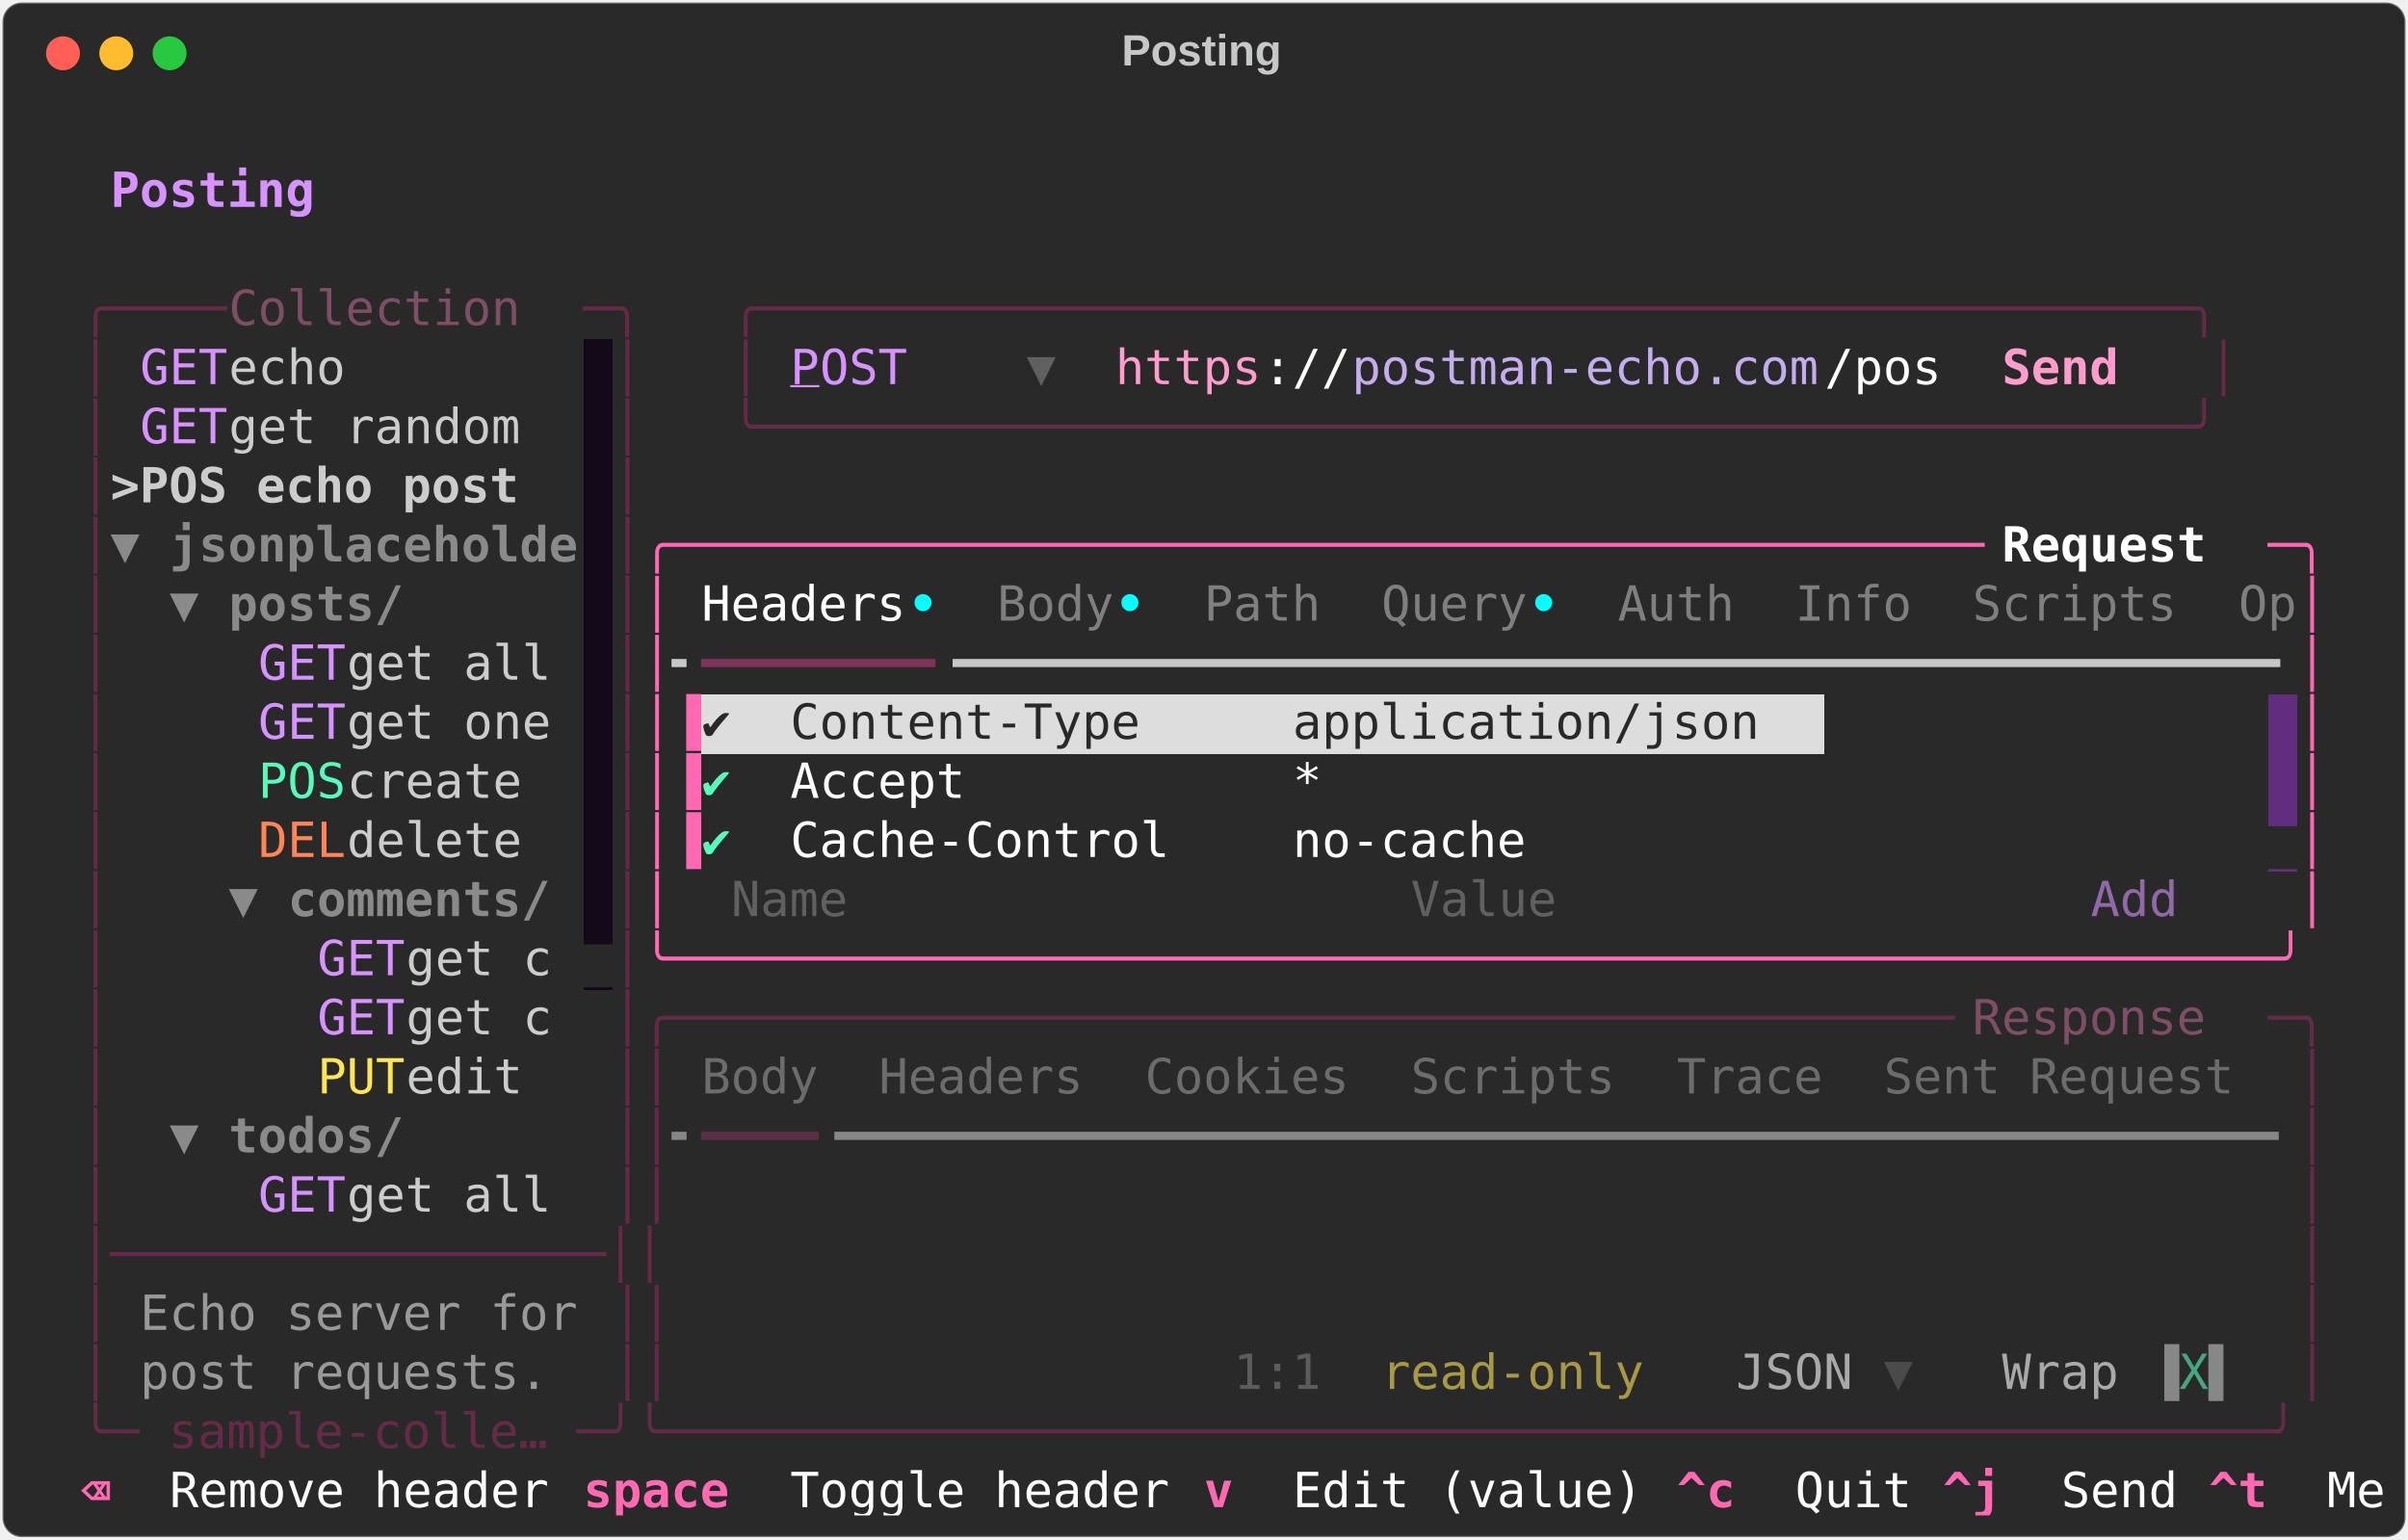
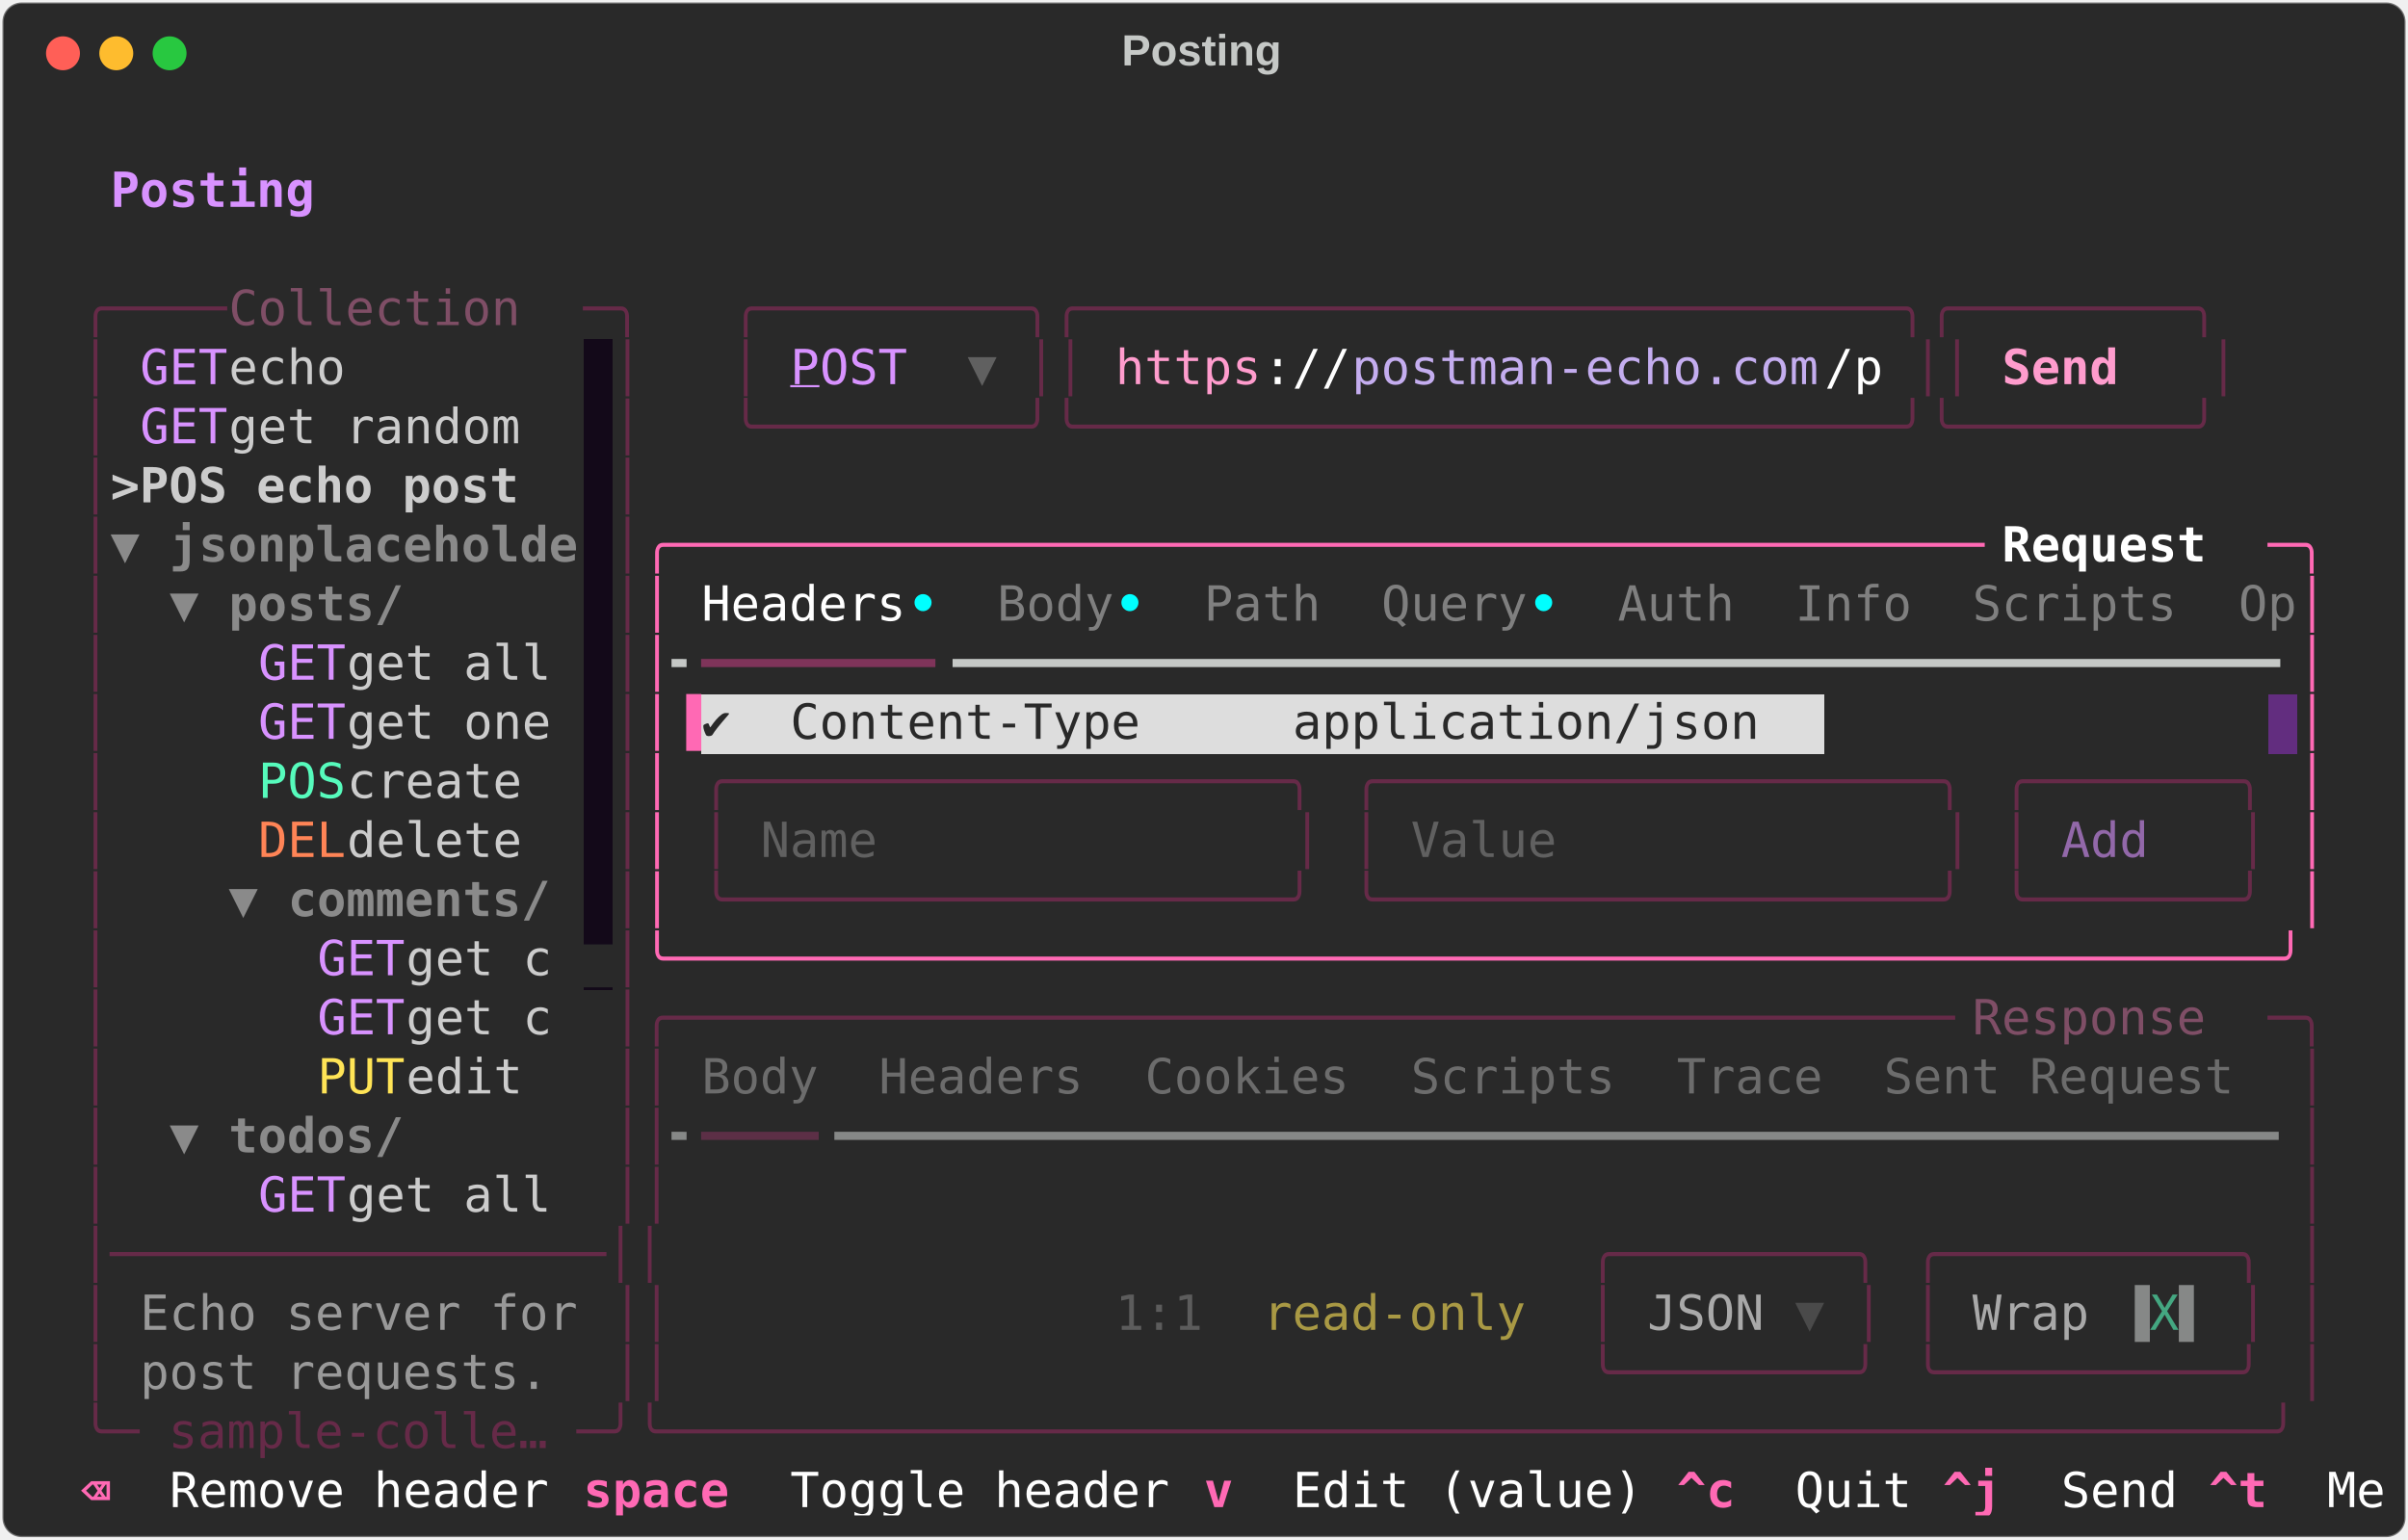
<svg xmlns="http://www.w3.org/2000/svg" class="rich-terminal" viewBox="0 0 994 635.6">
  <style>

    @font-face {
        font-family: "Fira Code";
        src: local("FiraCode-Regular"),
                url("https://cdnjs.cloudflare.com/ajax/libs/firacode/6.2.0/woff2/FiraCode-Regular.woff2") format("woff2"),
                url("https://cdnjs.cloudflare.com/ajax/libs/firacode/6.2.0/woff/FiraCode-Regular.woff") format("woff");
        font-style: normal;
        font-weight: 400;
    }
    @font-face {
        font-family: "Fira Code";
        src: local("FiraCode-Bold"),
                url("https://cdnjs.cloudflare.com/ajax/libs/firacode/6.2.0/woff2/FiraCode-Bold.woff2") format("woff2"),
                url("https://cdnjs.cloudflare.com/ajax/libs/firacode/6.2.0/woff/FiraCode-Bold.woff") format("woff");
        font-style: bold;
        font-weight: 700;
    }

    .terminal-matrix {
        font-family: Fira Code, monospace;
        font-size: 20px;
        line-height: 24.4px;
        font-variant-east-asian: full-width;
    }

    .terminal-title {
        font-size: 18px;
        font-weight: bold;
        font-family: arial;
    }

    .terminal-r1 { fill: #c5c8c6 }
.terminal-r2 { fill: #d892ff;font-weight: bold }
.terminal-r3 { fill: #662a48 }
.terminal-r4 { fill: #7f4e66 }
.terminal-r5 { fill: #cccccc }
.terminal-r6 { fill: #d892ff }
.terminal-r7 { fill: #292929 }
.terminal-r8 { fill: #d892ff;text-decoration: underline; }
.terminal-r9 { fill: #606060 }
.terminal-r10 { fill: #ff9ccd }
.terminal-r11 { fill: #ffffff }
.terminal-r12 { fill: #c4adef }
.terminal-r13 { fill: #ff9ccd;font-weight: bold }
.terminal-r14 { fill: #cccccc;font-weight: bold }
.terminal-r15 { fill: #999999 }
.terminal-r16 { fill: #8a8a8a }
.terminal-r17 { fill: #8a8a8a;font-weight: bold }
.terminal-r18 { fill: #ff69b4 }
.terminal-r19 { fill: #ffffff;font-weight: bold }
.terminal-r20 { fill: #00ffff;font-weight: bold }
.terminal-r21 { fill: #7f7f7f }
.terminal-r22 { fill: #7f345a }
.terminal-r23 { fill: #292929;font-weight: bold }
.terminal-r24 { fill: #56fbbc }
- .terminal-r25 { fill: #56fbbc;font-weight: bold }
- .terminal-r26 { fill: #ff8456 }
- .terminal-r27 { fill: #9268a9 }
- .terminal-r28 { fill: #ffe456 }
- .terminal-r29 { fill: #6c6c6c }
- .terminal-r30 { fill: #868887 }
- .terminal-r31 { fill: #5c2f46 }
- .terminal-r32 { fill: #5c5c5c }
- .terminal-r33 { fill: #a99944 }
- .terminal-r34 { fill: #a9a9a9 }
- .terminal-r35 { fill: #4a4a4a }
- .terminal-r36 { fill: #44a781 }
- .terminal-r37 { fill: #ff69b4;font-weight: bold }
+ .terminal-r25 { fill: #ff8456 }
+ .terminal-r26 { fill: #9268a9 }
+ .terminal-r27 { fill: #ffe456 }
+ .terminal-r28 { fill: #6c6c6c }
+ .terminal-r29 { fill: #868887 }
+ .terminal-r30 { fill: #5c2f46 }
+ .terminal-r31 { fill: #5c5c5c }
+ .terminal-r32 { fill: #a99944 }
+ .terminal-r33 { fill: #a9a9a9 }
+ .terminal-r34 { fill: #4a4a4a }
+ .terminal-r35 { fill: #44a781 }
+ .terminal-r36 { fill: #ff69b4;font-weight: bold }
    </style>
  <defs>
    <clipPath id="terminal-clip-terminal">
      <rect x="0" y="0" width="975.0" height="584.6" />
    </clipPath>
    <clipPath id="terminal-line-0">
      <rect x="0" y="1.5" width="976" height="24.65" />
    </clipPath>
    <clipPath id="terminal-line-1">
      <rect x="0" y="25.9" width="976" height="24.65" />
    </clipPath>
    <clipPath id="terminal-line-2">
      <rect x="0" y="50.3" width="976" height="24.65" />
    </clipPath>
    <clipPath id="terminal-line-3">
      <rect x="0" y="74.7" width="976" height="24.65" />
    </clipPath>
    <clipPath id="terminal-line-4">
      <rect x="0" y="99.1" width="976" height="24.65" />
    </clipPath>
    <clipPath id="terminal-line-5">
      <rect x="0" y="123.5" width="976" height="24.65" />
    </clipPath>
    <clipPath id="terminal-line-6">
      <rect x="0" y="147.9" width="976" height="24.65" />
    </clipPath>
    <clipPath id="terminal-line-7">
      <rect x="0" y="172.3" width="976" height="24.65" />
    </clipPath>
    <clipPath id="terminal-line-8">
      <rect x="0" y="196.7" width="976" height="24.65" />
    </clipPath>
    <clipPath id="terminal-line-9">
      <rect x="0" y="221.1" width="976" height="24.65" />
    </clipPath>
    <clipPath id="terminal-line-10">
      <rect x="0" y="245.5" width="976" height="24.65" />
    </clipPath>
    <clipPath id="terminal-line-11">
      <rect x="0" y="269.9" width="976" height="24.65" />
    </clipPath>
    <clipPath id="terminal-line-12">
      <rect x="0" y="294.3" width="976" height="24.65" />
    </clipPath>
    <clipPath id="terminal-line-13">
      <rect x="0" y="318.7" width="976" height="24.65" />
    </clipPath>
    <clipPath id="terminal-line-14">
      <rect x="0" y="343.1" width="976" height="24.65" />
    </clipPath>
    <clipPath id="terminal-line-15">
      <rect x="0" y="367.5" width="976" height="24.65" />
    </clipPath>
    <clipPath id="terminal-line-16">
      <rect x="0" y="391.9" width="976" height="24.65" />
    </clipPath>
    <clipPath id="terminal-line-17">
      <rect x="0" y="416.3" width="976" height="24.65" />
    </clipPath>
    <clipPath id="terminal-line-18">
      <rect x="0" y="440.7" width="976" height="24.65" />
    </clipPath>
    <clipPath id="terminal-line-19">
      <rect x="0" y="465.1" width="976" height="24.65" />
    </clipPath>
    <clipPath id="terminal-line-20">
      <rect x="0" y="489.5" width="976" height="24.65" />
    </clipPath>
    <clipPath id="terminal-line-21">
      <rect x="0" y="513.9" width="976" height="24.65" />
    </clipPath>
    <clipPath id="terminal-line-22">
      <rect x="0" y="538.3" width="976" height="24.65" />
    </clipPath>
  </defs>
  <rect fill="#292929" stroke="rgba(255,255,255,0.35)" stroke-width="1" x="1" y="1" width="992" height="633.6" rx="8" />
  <text class="terminal-title" fill="#c5c8c6" text-anchor="middle" x="496" y="27">Posting</text>
  <g transform="translate(26,22)">
    <circle cx="0" cy="0" r="7" fill="#ff5f57" />
    <circle cx="22" cy="0" r="7" fill="#febc2e" />
    <circle cx="44" cy="0" r="7" fill="#28c840" />
  </g>
  <g transform="translate(9, 41)" clip-path="url(#terminal-clip-terminal)">
    <rect fill="#130919" x="231.8" y="99.1" width="12.2" height="24.65" shape-rendering="crispEdges" />
    <rect fill="#130919" x="231.8" y="123.5" width="12.2" height="24.65" shape-rendering="crispEdges" />
    <rect fill="#130919" x="231.8" y="147.9" width="12.2" height="24.65" shape-rendering="crispEdges" />
    <rect fill="#130919" x="231.8" y="172.3" width="12.2" height="24.65" shape-rendering="crispEdges" />
    <rect fill="#130919" x="231.8" y="196.7" width="12.2" height="24.65" shape-rendering="crispEdges" />
    <rect fill="#130919" x="231.8" y="221.1" width="12.2" height="24.65" shape-rendering="crispEdges" />
    <rect fill="#130919" x="231.8" y="245.5" width="12.2" height="24.65" shape-rendering="crispEdges" />
    <rect fill="#dddddd" x="280.6" y="245.5" width="36.6" height="24.65" shape-rendering="crispEdges" />
    <rect fill="#dddddd" x="317.2" y="245.5" width="207.4" height="24.65" shape-rendering="crispEdges" />
    <rect fill="#dddddd" x="524.6" y="245.5" width="219.6" height="24.65" shape-rendering="crispEdges" />
    <rect fill="#622d7f" x="927.2" y="245.5" width="12.2" height="24.65" shape-rendering="crispEdges" />
    <rect fill="#130919" x="231.8" y="269.9" width="12.2" height="24.65" shape-rendering="crispEdges" />
-     <rect fill="#622d7f" x="927.2" y="269.9" width="12.2" height="24.65" shape-rendering="crispEdges" />
    <rect fill="#130919" x="231.8" y="294.3" width="12.2" height="24.65" shape-rendering="crispEdges" />
-     <rect fill="#622d7f" x="927.2" y="294.3" width="12.2" height="24.65" shape-rendering="crispEdges" />
    <rect fill="#130919" x="231.8" y="318.7" width="12.2" height="24.65" shape-rendering="crispEdges" />
    <rect fill="#130919" x="231.8" y="343.1" width="12.2" height="24.65" shape-rendering="crispEdges" />
    <g class="terminal-matrix">
      <text class="terminal-r1" x="976" y="20" textLength="12.2" clip-path="url(#terminal-line-0)">
</text>
      <text class="terminal-r2" x="36.6" y="44.4" textLength="85.4" clip-path="url(#terminal-line-1)">Posting</text>
      <text class="terminal-r1" x="976" y="44.4" textLength="12.2" clip-path="url(#terminal-line-1)">
</text>
      <text class="terminal-r1" x="976" y="68.8" textLength="12.2" clip-path="url(#terminal-line-2)">
</text>
      <text class="terminal-r3" x="24.4" y="93.2" textLength="61" clip-path="url(#terminal-line-3)">╭────</text>
      <text class="terminal-r4" x="85.4" y="93.2" textLength="146.4" clip-path="url(#terminal-line-3)"> Collection </text>
      <text class="terminal-r3" x="231.8" y="93.2" textLength="24.4" clip-path="url(#terminal-line-3)">─╮</text>
-       <text class="terminal-r3" x="292.8" y="93.2" textLength="622.2" clip-path="url(#terminal-line-3)">╭─────────────────────────────────────────────────╮</text>
+       <text class="terminal-r3" x="292.8" y="93.2" textLength="622.2" clip-path="url(#terminal-line-3)">╭─────────╮╭────────────────────────────╮╭────────╮</text>
      <text class="terminal-r1" x="976" y="93.2" textLength="12.2" clip-path="url(#terminal-line-3)">
</text>
      <text class="terminal-r3" x="24.4" y="117.6" textLength="12.2" clip-path="url(#terminal-line-4)">│</text>
      <text class="terminal-r6" x="48.8" y="117.6" textLength="36.6" clip-path="url(#terminal-line-4)">GET</text>
      <text class="terminal-r5" x="85.4" y="117.6" textLength="61" clip-path="url(#terminal-line-4)"> echo</text>
      <text class="terminal-r3" x="244" y="117.6" textLength="12.2" clip-path="url(#terminal-line-4)">│</text>
      <text class="terminal-r3" x="292.8" y="117.6" textLength="12.2" clip-path="url(#terminal-line-4)">│</text>
      <text class="terminal-r8" x="317.2" y="117.6" textLength="12.2" clip-path="url(#terminal-line-4)">P</text>
      <text class="terminal-r6" x="329.4" y="117.6" textLength="36.6" clip-path="url(#terminal-line-4)">OST</text>
-       <text class="terminal-r9" x="414.8" y="117.6" textLength="12.2" clip-path="url(#terminal-line-4)">▼</text>
+       <text class="terminal-r9" x="390.4" y="117.6" textLength="12.2" clip-path="url(#terminal-line-4)">▼</text>
+       <text class="terminal-r3" x="414.8" y="117.6" textLength="24.4" clip-path="url(#terminal-line-4)">││</text>
      <text class="terminal-r10" x="451.4" y="117.6" textLength="61" clip-path="url(#terminal-line-4)">https</text>
      <text class="terminal-r11" x="512.4" y="117.6" textLength="36.6" clip-path="url(#terminal-line-4)">://</text>
      <text class="terminal-r12" x="549" y="117.6" textLength="195.2" clip-path="url(#terminal-line-4)">postman-echo.com</text>
-       <text class="terminal-r11" x="744.2" y="117.6" textLength="48.8" clip-path="url(#terminal-line-4)">/pos</text>
+       <text class="terminal-r11" x="744.2" y="117.6" textLength="24.4" clip-path="url(#terminal-line-4)">/p</text>
+       <text class="terminal-r3" x="780.8" y="117.6" textLength="24.4" clip-path="url(#terminal-line-4)">││</text>
      <text class="terminal-r13" x="817.4" y="117.6" textLength="73.2" clip-path="url(#terminal-line-4)"> Send </text>
      <text class="terminal-r3" x="902.8" y="117.6" textLength="12.2" clip-path="url(#terminal-line-4)">│</text>
      <text class="terminal-r1" x="976" y="117.6" textLength="12.2" clip-path="url(#terminal-line-4)">
</text>
      <text class="terminal-r3" x="24.4" y="142" textLength="12.2" clip-path="url(#terminal-line-5)">│</text>
      <text class="terminal-r6" x="48.8" y="142" textLength="36.6" clip-path="url(#terminal-line-5)">GET</text>
      <text class="terminal-r5" x="85.4" y="142" textLength="146.4" clip-path="url(#terminal-line-5)"> get random </text>
      <text class="terminal-r3" x="244" y="142" textLength="12.2" clip-path="url(#terminal-line-5)">│</text>
-       <text class="terminal-r3" x="292.8" y="142" textLength="622.2" clip-path="url(#terminal-line-5)">╰─────────────────────────────────────────────────╯</text>
+       <text class="terminal-r3" x="292.8" y="142" textLength="622.2" clip-path="url(#terminal-line-5)">╰─────────╯╰────────────────────────────╯╰────────╯</text>
      <text class="terminal-r1" x="976" y="142" textLength="12.2" clip-path="url(#terminal-line-5)">
</text>
      <text class="terminal-r3" x="24.4" y="166.4" textLength="12.2" clip-path="url(#terminal-line-6)">│</text>
      <text class="terminal-r14" x="36.6" y="166.4" textLength="170.8" clip-path="url(#terminal-line-6)">&gt;POS echo post</text>
      <text class="terminal-r3" x="244" y="166.4" textLength="12.2" clip-path="url(#terminal-line-6)">│</text>
      <text class="terminal-r1" x="976" y="166.4" textLength="12.2" clip-path="url(#terminal-line-6)">
</text>
      <text class="terminal-r3" x="24.4" y="190.8" textLength="12.2" clip-path="url(#terminal-line-7)">│</text>
      <text class="terminal-r16" x="36.6" y="190.8" textLength="24.4" clip-path="url(#terminal-line-7)">▼ </text>
      <text class="terminal-r17" x="61" y="190.8" textLength="170.8" clip-path="url(#terminal-line-7)">jsonplaceholde</text>
      <text class="terminal-r3" x="244" y="190.8" textLength="12.2" clip-path="url(#terminal-line-7)">│</text>
      <text class="terminal-r18" x="256.2" y="190.8" textLength="561.2" clip-path="url(#terminal-line-7)">╭─────────────────────────────────────────────</text>
      <text class="terminal-r19" x="817.4" y="190.8" textLength="109.8" clip-path="url(#terminal-line-7)"> Request </text>
      <text class="terminal-r18" x="927.2" y="190.8" textLength="24.4" clip-path="url(#terminal-line-7)">─╮</text>
      <text class="terminal-r1" x="976" y="190.8" textLength="12.2" clip-path="url(#terminal-line-7)">
</text>
      <text class="terminal-r3" x="24.4" y="215.2" textLength="12.2" clip-path="url(#terminal-line-8)">│</text>
      <text class="terminal-r16" x="61" y="215.2" textLength="24.4" clip-path="url(#terminal-line-8)">▼ </text>
      <text class="terminal-r17" x="85.4" y="215.2" textLength="73.2" clip-path="url(#terminal-line-8)">posts/</text>
      <text class="terminal-r3" x="244" y="215.2" textLength="12.2" clip-path="url(#terminal-line-8)">│</text>
      <text class="terminal-r18" x="256.2" y="215.2" textLength="12.2" clip-path="url(#terminal-line-8)">│</text>
      <text class="terminal-r11" x="280.6" y="215.2" textLength="85.4" clip-path="url(#terminal-line-8)">Headers</text>
      <text class="terminal-r20" x="366" y="215.2" textLength="12.2" clip-path="url(#terminal-line-8)">•</text>
      <text class="terminal-r21" x="402.6" y="215.2" textLength="48.8" clip-path="url(#terminal-line-8)">Body</text>
      <text class="terminal-r20" x="451.4" y="215.2" textLength="12.2" clip-path="url(#terminal-line-8)">•</text>
      <text class="terminal-r21" x="488" y="215.2" textLength="48.8" clip-path="url(#terminal-line-8)">Path</text>
      <text class="terminal-r21" x="561.2" y="215.2" textLength="61" clip-path="url(#terminal-line-8)">Query</text>
      <text class="terminal-r20" x="622.2" y="215.2" textLength="12.2" clip-path="url(#terminal-line-8)">•</text>
      <text class="terminal-r21" x="658.8" y="215.2" textLength="48.8" clip-path="url(#terminal-line-8)">Auth</text>
      <text class="terminal-r21" x="732" y="215.2" textLength="48.8" clip-path="url(#terminal-line-8)">Info</text>
      <text class="terminal-r21" x="805.2" y="215.2" textLength="85.4" clip-path="url(#terminal-line-8)">Scripts</text>
      <text class="terminal-r21" x="915" y="215.2" textLength="24.4" clip-path="url(#terminal-line-8)">Op</text>
      <text class="terminal-r18" x="939.4" y="215.2" textLength="12.2" clip-path="url(#terminal-line-8)">│</text>
      <text class="terminal-r1" x="976" y="215.2" textLength="12.2" clip-path="url(#terminal-line-8)">
</text>
      <text class="terminal-r3" x="24.4" y="239.6" textLength="12.2" clip-path="url(#terminal-line-9)">│</text>
      <text class="terminal-r6" x="97.6" y="239.6" textLength="36.6" clip-path="url(#terminal-line-9)">GET</text>
      <text class="terminal-r5" x="134.2" y="239.6" textLength="97.6" clip-path="url(#terminal-line-9)"> get all</text>
      <text class="terminal-r3" x="244" y="239.6" textLength="12.2" clip-path="url(#terminal-line-9)">│</text>
      <text class="terminal-r18" x="256.2" y="239.6" textLength="12.2" clip-path="url(#terminal-line-9)">│</text>
      <text class="terminal-r1" x="268.4" y="239.6" textLength="12.2" clip-path="url(#terminal-line-9)">╸</text>
      <text class="terminal-r22" x="280.6" y="239.6" textLength="97.6" clip-path="url(#terminal-line-9)">━━━━━━━━</text>
      <text class="terminal-r1" x="378.2" y="239.6" textLength="561.2" clip-path="url(#terminal-line-9)">╺━━━━━━━━━━━━━━━━━━━━━━━━━━━━━━━━━━━━━━━━━━━━━</text>
      <text class="terminal-r18" x="939.4" y="239.6" textLength="12.2" clip-path="url(#terminal-line-9)">│</text>
      <text class="terminal-r1" x="976" y="239.6" textLength="12.2" clip-path="url(#terminal-line-9)">
</text>
      <text class="terminal-r3" x="24.4" y="264" textLength="12.2" clip-path="url(#terminal-line-10)">│</text>
      <text class="terminal-r6" x="97.6" y="264" textLength="36.6" clip-path="url(#terminal-line-10)">GET</text>
      <text class="terminal-r5" x="134.2" y="264" textLength="97.6" clip-path="url(#terminal-line-10)"> get one</text>
      <text class="terminal-r3" x="244" y="264" textLength="12.2" clip-path="url(#terminal-line-10)">│</text>
      <text class="terminal-r18" x="256.2" y="264" textLength="24.4" clip-path="url(#terminal-line-10)">│▐</text>
      <text class="terminal-r23" x="280.6" y="264" textLength="48.8" clip-path="url(#terminal-line-10)"> ✔︎ </text>
      <text class="terminal-r7" x="317.2" y="264" textLength="207.4" clip-path="url(#terminal-line-10)"> Content-Type    </text>
      <text class="terminal-r7" x="524.6" y="264" textLength="219.6" clip-path="url(#terminal-line-10)"> application/json </text>
      <text class="terminal-r18" x="939.4" y="264" textLength="12.2" clip-path="url(#terminal-line-10)">│</text>
      <text class="terminal-r1" x="976" y="264" textLength="12.2" clip-path="url(#terminal-line-10)">
</text>
      <text class="terminal-r3" x="24.4" y="288.4" textLength="12.2" clip-path="url(#terminal-line-11)">│</text>
      <text class="terminal-r24" x="97.6" y="288.4" textLength="36.6" clip-path="url(#terminal-line-11)">POS</text>
      <text class="terminal-r5" x="134.2" y="288.4" textLength="85.4" clip-path="url(#terminal-line-11)"> create</text>
      <text class="terminal-r3" x="244" y="288.4" textLength="12.2" clip-path="url(#terminal-line-11)">│</text>
-       <text class="terminal-r18" x="256.2" y="288.4" textLength="24.4" clip-path="url(#terminal-line-11)">│▐</text>
-       <text class="terminal-r25" x="280.6" y="288.4" textLength="48.8" clip-path="url(#terminal-line-11)"> ✔︎ </text>
-       <text class="terminal-r11" x="317.2" y="288.4" textLength="207.4" clip-path="url(#terminal-line-11)"> Accept          </text>
-       <text class="terminal-r11" x="524.6" y="288.4" textLength="219.6" clip-path="url(#terminal-line-11)"> *                </text>
+       <text class="terminal-r18" x="256.2" y="288.4" textLength="12.2" clip-path="url(#terminal-line-11)">│</text>
+       <text class="terminal-r3" x="280.6" y="288.4" textLength="256.2" clip-path="url(#terminal-line-11)">╭───────────────────╮</text>
+       <text class="terminal-r3" x="549" y="288.4" textLength="256.2" clip-path="url(#terminal-line-11)">╭───────────────────╮</text>
+       <text class="terminal-r3" x="817.4" y="288.4" textLength="109.8" clip-path="url(#terminal-line-11)">╭───────╮</text>
      <text class="terminal-r18" x="939.4" y="288.4" textLength="12.2" clip-path="url(#terminal-line-11)">│</text>
      <text class="terminal-r1" x="976" y="288.4" textLength="12.2" clip-path="url(#terminal-line-11)">
</text>
      <text class="terminal-r3" x="24.4" y="312.8" textLength="12.2" clip-path="url(#terminal-line-12)">│</text>
-       <text class="terminal-r26" x="97.6" y="312.8" textLength="36.6" clip-path="url(#terminal-line-12)">DEL</text>
+       <text class="terminal-r25" x="97.6" y="312.8" textLength="36.6" clip-path="url(#terminal-line-12)">DEL</text>
      <text class="terminal-r5" x="134.2" y="312.8" textLength="97.6" clip-path="url(#terminal-line-12)"> delete </text>
      <text class="terminal-r3" x="244" y="312.8" textLength="12.2" clip-path="url(#terminal-line-12)">│</text>
-       <text class="terminal-r18" x="256.2" y="312.8" textLength="24.4" clip-path="url(#terminal-line-12)">│▐</text>
-       <text class="terminal-r25" x="280.6" y="312.8" textLength="48.8" clip-path="url(#terminal-line-12)"> ✔︎ </text>
-       <text class="terminal-r11" x="317.2" y="312.8" textLength="207.4" clip-path="url(#terminal-line-12)"> Cache-Control   </text>
-       <text class="terminal-r11" x="524.6" y="312.8" textLength="219.6" clip-path="url(#terminal-line-12)"> no-cache         </text>
-       <text class="terminal-r7" x="927.2" y="312.8" textLength="12.2" clip-path="url(#terminal-line-12)">▆</text>
+       <text class="terminal-r18" x="256.2" y="312.8" textLength="12.2" clip-path="url(#terminal-line-12)">│</text>
+       <text class="terminal-r3" x="280.6" y="312.8" textLength="12.2" clip-path="url(#terminal-line-12)">│</text>
+       <text class="terminal-r9" x="305" y="312.8" textLength="48.8" clip-path="url(#terminal-line-12)">Name</text>
+       <text class="terminal-r3" x="524.6" y="312.8" textLength="12.2" clip-path="url(#terminal-line-12)">│</text>
+       <text class="terminal-r3" x="549" y="312.8" textLength="12.2" clip-path="url(#terminal-line-12)">│</text>
+       <text class="terminal-r9" x="573.4" y="312.8" textLength="61" clip-path="url(#terminal-line-12)">Value</text>
+       <text class="terminal-r3" x="793" y="312.8" textLength="12.2" clip-path="url(#terminal-line-12)">│</text>
+       <text class="terminal-r3" x="817.4" y="312.8" textLength="12.2" clip-path="url(#terminal-line-12)">│</text>
+       <text class="terminal-r26" x="841.8" y="312.8" textLength="61" clip-path="url(#terminal-line-12)"> Add </text>
+       <text class="terminal-r3" x="915" y="312.8" textLength="12.2" clip-path="url(#terminal-line-12)">│</text>
      <text class="terminal-r18" x="939.4" y="312.8" textLength="12.2" clip-path="url(#terminal-line-12)">│</text>
      <text class="terminal-r1" x="976" y="312.8" textLength="12.2" clip-path="url(#terminal-line-12)">
</text>
      <text class="terminal-r3" x="24.4" y="337.2" textLength="12.2" clip-path="url(#terminal-line-13)">│</text>
      <text class="terminal-r16" x="85.4" y="337.2" textLength="24.4" clip-path="url(#terminal-line-13)">▼ </text>
      <text class="terminal-r17" x="109.8" y="337.2" textLength="109.8" clip-path="url(#terminal-line-13)">comments/</text>
      <text class="terminal-r3" x="244" y="337.2" textLength="12.2" clip-path="url(#terminal-line-13)">│</text>
      <text class="terminal-r18" x="256.2" y="337.2" textLength="12.2" clip-path="url(#terminal-line-13)">│</text>
-       <text class="terminal-r9" x="292.8" y="337.2" textLength="48.8" clip-path="url(#terminal-line-13)">Name</text>
-       <text class="terminal-r9" x="573.4" y="337.2" textLength="61" clip-path="url(#terminal-line-13)">Value</text>
-       <text class="terminal-r27" x="854" y="337.2" textLength="61" clip-path="url(#terminal-line-13)"> Add </text>
+       <text class="terminal-r3" x="280.6" y="337.2" textLength="256.2" clip-path="url(#terminal-line-13)">╰───────────────────╯</text>
+       <text class="terminal-r3" x="549" y="337.2" textLength="256.2" clip-path="url(#terminal-line-13)">╰───────────────────╯</text>
+       <text class="terminal-r3" x="817.4" y="337.2" textLength="109.8" clip-path="url(#terminal-line-13)">╰───────╯</text>
      <text class="terminal-r18" x="939.4" y="337.2" textLength="12.2" clip-path="url(#terminal-line-13)">│</text>
      <text class="terminal-r1" x="976" y="337.2" textLength="12.2" clip-path="url(#terminal-line-13)">
</text>
      <text class="terminal-r3" x="24.4" y="361.6" textLength="12.2" clip-path="url(#terminal-line-14)">│</text>
      <text class="terminal-r6" x="122" y="361.6" textLength="36.6" clip-path="url(#terminal-line-14)">GET</text>
      <text class="terminal-r5" x="158.6" y="361.6" textLength="73.2" clip-path="url(#terminal-line-14)"> get c</text>
      <text class="terminal-r7" x="231.8" y="361.6" textLength="12.2" clip-path="url(#terminal-line-14)">▆</text>
      <text class="terminal-r3" x="244" y="361.6" textLength="12.2" clip-path="url(#terminal-line-14)">│</text>
      <text class="terminal-r18" x="256.2" y="361.6" textLength="695.4" clip-path="url(#terminal-line-14)">╰───────────────────────────────────────────────────────╯</text>
      <text class="terminal-r1" x="976" y="361.6" textLength="12.2" clip-path="url(#terminal-line-14)">
</text>
      <text class="terminal-r3" x="24.4" y="386" textLength="12.2" clip-path="url(#terminal-line-15)">│</text>
      <text class="terminal-r6" x="122" y="386" textLength="36.6" clip-path="url(#terminal-line-15)">GET</text>
      <text class="terminal-r5" x="158.6" y="386" textLength="73.2" clip-path="url(#terminal-line-15)"> get c</text>
      <text class="terminal-r3" x="244" y="386" textLength="561.2" clip-path="url(#terminal-line-15)">│╭────────────────────────────────────────────</text>
      <text class="terminal-r4" x="805.2" y="386" textLength="122" clip-path="url(#terminal-line-15)"> Response </text>
      <text class="terminal-r3" x="927.2" y="386" textLength="24.4" clip-path="url(#terminal-line-15)">─╮</text>
      <text class="terminal-r1" x="976" y="386" textLength="12.2" clip-path="url(#terminal-line-15)">
</text>
      <text class="terminal-r3" x="24.4" y="410.4" textLength="12.2" clip-path="url(#terminal-line-16)">│</text>
-       <text class="terminal-r28" x="122" y="410.4" textLength="36.6" clip-path="url(#terminal-line-16)">PUT</text>
+       <text class="terminal-r27" x="122" y="410.4" textLength="36.6" clip-path="url(#terminal-line-16)">PUT</text>
      <text class="terminal-r5" x="158.6" y="410.4" textLength="73.2" clip-path="url(#terminal-line-16)"> edit </text>
      <text class="terminal-r3" x="244" y="410.4" textLength="24.4" clip-path="url(#terminal-line-16)">││</text>
-       <text class="terminal-r29" x="280.6" y="410.4" textLength="48.8" clip-path="url(#terminal-line-16)">Body</text>
-       <text class="terminal-r29" x="353.8" y="410.4" textLength="85.4" clip-path="url(#terminal-line-16)">Headers</text>
-       <text class="terminal-r29" x="463.6" y="410.4" textLength="85.4" clip-path="url(#terminal-line-16)">Cookies</text>
-       <text class="terminal-r29" x="573.4" y="410.4" textLength="85.4" clip-path="url(#terminal-line-16)">Scripts</text>
-       <text class="terminal-r29" x="683.2" y="410.4" textLength="61" clip-path="url(#terminal-line-16)">Trace</text>
-       <text class="terminal-r29" x="768.6" y="410.4" textLength="146.4" clip-path="url(#terminal-line-16)">Sent Request</text>
+       <text class="terminal-r28" x="280.6" y="410.4" textLength="48.8" clip-path="url(#terminal-line-16)">Body</text>
+       <text class="terminal-r28" x="353.8" y="410.4" textLength="85.4" clip-path="url(#terminal-line-16)">Headers</text>
+       <text class="terminal-r28" x="463.6" y="410.4" textLength="85.4" clip-path="url(#terminal-line-16)">Cookies</text>
+       <text class="terminal-r28" x="573.4" y="410.4" textLength="85.4" clip-path="url(#terminal-line-16)">Scripts</text>
+       <text class="terminal-r28" x="683.2" y="410.4" textLength="61" clip-path="url(#terminal-line-16)">Trace</text>
+       <text class="terminal-r28" x="768.6" y="410.4" textLength="146.4" clip-path="url(#terminal-line-16)">Sent Request</text>
      <text class="terminal-r3" x="939.4" y="410.4" textLength="12.2" clip-path="url(#terminal-line-16)">│</text>
      <text class="terminal-r1" x="976" y="410.4" textLength="12.2" clip-path="url(#terminal-line-16)">
</text>
      <text class="terminal-r3" x="24.4" y="434.8" textLength="12.2" clip-path="url(#terminal-line-17)">│</text>
      <text class="terminal-r16" x="61" y="434.8" textLength="24.4" clip-path="url(#terminal-line-17)">▼ </text>
      <text class="terminal-r17" x="85.4" y="434.8" textLength="73.2" clip-path="url(#terminal-line-17)">todos/</text>
      <text class="terminal-r3" x="244" y="434.8" textLength="24.4" clip-path="url(#terminal-line-17)">││</text>
-       <text class="terminal-r30" x="268.4" y="434.8" textLength="12.2" clip-path="url(#terminal-line-17)">╸</text>
-       <text class="terminal-r31" x="280.6" y="434.8" textLength="48.8" clip-path="url(#terminal-line-17)">━━━━</text>
-       <text class="terminal-r30" x="329.4" y="434.8" textLength="610" clip-path="url(#terminal-line-17)">╺━━━━━━━━━━━━━━━━━━━━━━━━━━━━━━━━━━━━━━━━━━━━━━━━━</text>
+       <text class="terminal-r29" x="268.4" y="434.8" textLength="12.2" clip-path="url(#terminal-line-17)">╸</text>
+       <text class="terminal-r30" x="280.6" y="434.8" textLength="48.8" clip-path="url(#terminal-line-17)">━━━━</text>
+       <text class="terminal-r29" x="329.4" y="434.8" textLength="610" clip-path="url(#terminal-line-17)">╺━━━━━━━━━━━━━━━━━━━━━━━━━━━━━━━━━━━━━━━━━━━━━━━━━</text>
      <text class="terminal-r3" x="939.4" y="434.8" textLength="12.2" clip-path="url(#terminal-line-17)">│</text>
      <text class="terminal-r1" x="976" y="434.8" textLength="12.2" clip-path="url(#terminal-line-17)">
</text>
      <text class="terminal-r3" x="24.4" y="459.2" textLength="12.2" clip-path="url(#terminal-line-18)">│</text>
      <text class="terminal-r6" x="97.6" y="459.2" textLength="36.6" clip-path="url(#terminal-line-18)">GET</text>
      <text class="terminal-r5" x="134.2" y="459.2" textLength="97.6" clip-path="url(#terminal-line-18)"> get all</text>
      <text class="terminal-r3" x="244" y="459.2" textLength="24.4" clip-path="url(#terminal-line-18)">││</text>
      <text class="terminal-r3" x="939.4" y="459.2" textLength="12.2" clip-path="url(#terminal-line-18)">│</text>
      <text class="terminal-r1" x="976" y="459.2" textLength="12.2" clip-path="url(#terminal-line-18)">
</text>
      <text class="terminal-r3" x="24.4" y="483.6" textLength="244" clip-path="url(#terminal-line-19)">│─────────────────││</text>
+       <text class="terminal-r3" x="646.6" y="483.6" textLength="122" clip-path="url(#terminal-line-19)">╭────────╮</text>
+       <text class="terminal-r3" x="780.8" y="483.6" textLength="146.4" clip-path="url(#terminal-line-19)">╭──────────╮</text>
      <text class="terminal-r3" x="939.4" y="483.6" textLength="12.2" clip-path="url(#terminal-line-19)">│</text>
      <text class="terminal-r1" x="976" y="483.6" textLength="12.2" clip-path="url(#terminal-line-19)">
</text>
      <text class="terminal-r3" x="24.4" y="508" textLength="12.2" clip-path="url(#terminal-line-20)">│</text>
      <text class="terminal-r15" x="48.8" y="508" textLength="183" clip-path="url(#terminal-line-20)">Echo server for</text>
      <text class="terminal-r3" x="244" y="508" textLength="24.4" clip-path="url(#terminal-line-20)">││</text>
+       <text class="terminal-r31" x="451.4" y="508" textLength="36.6" clip-path="url(#terminal-line-20)">1:1</text>
+       <text class="terminal-r32" x="512.4" y="508" textLength="109.8" clip-path="url(#terminal-line-20)">read-only</text>
+       <text class="terminal-r3" x="646.6" y="508" textLength="12.2" clip-path="url(#terminal-line-20)">│</text>
+       <text class="terminal-r33" x="671" y="508" textLength="48.8" clip-path="url(#terminal-line-20)">JSON</text>
+       <text class="terminal-r34" x="732" y="508" textLength="12.2" clip-path="url(#terminal-line-20)">▼</text>
+       <text class="terminal-r3" x="756.4" y="508" textLength="12.2" clip-path="url(#terminal-line-20)">│</text>
+       <text class="terminal-r3" x="780.8" y="508" textLength="12.2" clip-path="url(#terminal-line-20)">│</text>
+       <text class="terminal-r33" x="805.2" y="508" textLength="48.8" clip-path="url(#terminal-line-20)">Wrap</text>
+       <text class="terminal-r29" x="866.2" y="508" textLength="12.2" clip-path="url(#terminal-line-20)">▐</text>
+       <text class="terminal-r35" x="878.4" y="508" textLength="12.2" clip-path="url(#terminal-line-20)">X</text>
+       <text class="terminal-r29" x="890.6" y="508" textLength="12.2" clip-path="url(#terminal-line-20)">▌</text>
+       <text class="terminal-r3" x="915" y="508" textLength="12.2" clip-path="url(#terminal-line-20)">│</text>
      <text class="terminal-r3" x="939.4" y="508" textLength="12.2" clip-path="url(#terminal-line-20)">│</text>
      <text class="terminal-r1" x="976" y="508" textLength="12.2" clip-path="url(#terminal-line-20)">
</text>
      <text class="terminal-r3" x="24.4" y="532.4" textLength="12.2" clip-path="url(#terminal-line-21)">│</text>
      <text class="terminal-r15" x="48.8" y="532.4" textLength="170.8" clip-path="url(#terminal-line-21)">post requests.</text>
      <text class="terminal-r3" x="244" y="532.4" textLength="24.4" clip-path="url(#terminal-line-21)">││</text>
-       <text class="terminal-r32" x="500.2" y="532.4" textLength="36.6" clip-path="url(#terminal-line-21)">1:1</text>
-       <text class="terminal-r33" x="561.2" y="532.4" textLength="109.8" clip-path="url(#terminal-line-21)">read-only</text>
-       <text class="terminal-r34" x="707.6" y="532.4" textLength="48.8" clip-path="url(#terminal-line-21)">JSON</text>
-       <text class="terminal-r35" x="768.6" y="532.4" textLength="12.2" clip-path="url(#terminal-line-21)">▼</text>
-       <text class="terminal-r34" x="817.4" y="532.4" textLength="48.8" clip-path="url(#terminal-line-21)">Wrap</text>
-       <text class="terminal-r30" x="878.4" y="532.4" textLength="12.2" clip-path="url(#terminal-line-21)">▐</text>
-       <text class="terminal-r36" x="890.6" y="532.4" textLength="12.2" clip-path="url(#terminal-line-21)">X</text>
-       <text class="terminal-r30" x="902.8" y="532.4" textLength="12.2" clip-path="url(#terminal-line-21)">▌</text>
+       <text class="terminal-r3" x="646.6" y="532.4" textLength="122" clip-path="url(#terminal-line-21)">╰────────╯</text>
+       <text class="terminal-r3" x="780.8" y="532.4" textLength="146.4" clip-path="url(#terminal-line-21)">╰──────────╯</text>
      <text class="terminal-r3" x="939.4" y="532.4" textLength="12.2" clip-path="url(#terminal-line-21)">│</text>
      <text class="terminal-r1" x="976" y="532.4" textLength="12.2" clip-path="url(#terminal-line-21)">
</text>
      <text class="terminal-r3" x="24.4" y="556.8" textLength="927.2" clip-path="url(#terminal-line-22)">╰─ sample-colle… ─╯╰───────────────────────────────────────────────────────╯</text>
      <text class="terminal-r1" x="976" y="556.8" textLength="12.2" clip-path="url(#terminal-line-22)">
</text>
-       <text class="terminal-r37" x="24.4" y="581.2" textLength="36.6" clip-path="url(#terminal-line-23)"> ⌫ </text>
+       <text class="terminal-r36" x="24.4" y="581.2" textLength="36.6" clip-path="url(#terminal-line-23)"> ⌫ </text>
      <text class="terminal-r11" x="61" y="581.2" textLength="170.8" clip-path="url(#terminal-line-23)">Remove header </text>
-       <text class="terminal-r37" x="231.8" y="581.2" textLength="85.4" clip-path="url(#terminal-line-23)"> space </text>
+       <text class="terminal-r36" x="231.8" y="581.2" textLength="85.4" clip-path="url(#terminal-line-23)"> space </text>
      <text class="terminal-r11" x="317.2" y="581.2" textLength="170.8" clip-path="url(#terminal-line-23)">Toggle header </text>
-       <text class="terminal-r37" x="488" y="581.2" textLength="36.6" clip-path="url(#terminal-line-23)"> v </text>
+       <text class="terminal-r36" x="488" y="581.2" textLength="36.6" clip-path="url(#terminal-line-23)"> v </text>
      <text class="terminal-r11" x="524.6" y="581.2" textLength="158.6" clip-path="url(#terminal-line-23)">Edit (value) </text>
-       <text class="terminal-r37" x="683.2" y="581.2" textLength="48.8" clip-path="url(#terminal-line-23)"> ^c </text>
+       <text class="terminal-r36" x="683.2" y="581.2" textLength="48.8" clip-path="url(#terminal-line-23)"> ^c </text>
      <text class="terminal-r11" x="732" y="581.2" textLength="61" clip-path="url(#terminal-line-23)">Quit </text>
-       <text class="terminal-r37" x="793" y="581.2" textLength="48.8" clip-path="url(#terminal-line-23)"> ^j </text>
+       <text class="terminal-r36" x="793" y="581.2" textLength="48.8" clip-path="url(#terminal-line-23)"> ^j </text>
      <text class="terminal-r11" x="841.8" y="581.2" textLength="61" clip-path="url(#terminal-line-23)">Send </text>
-       <text class="terminal-r37" x="902.8" y="581.2" textLength="48.8" clip-path="url(#terminal-line-23)"> ^t </text>
+       <text class="terminal-r36" x="902.8" y="581.2" textLength="48.8" clip-path="url(#terminal-line-23)"> ^t </text>
      <text class="terminal-r11" x="951.6" y="581.2" textLength="24.4" clip-path="url(#terminal-line-23)">Me</text>
    </g>
  </g>
</svg>
